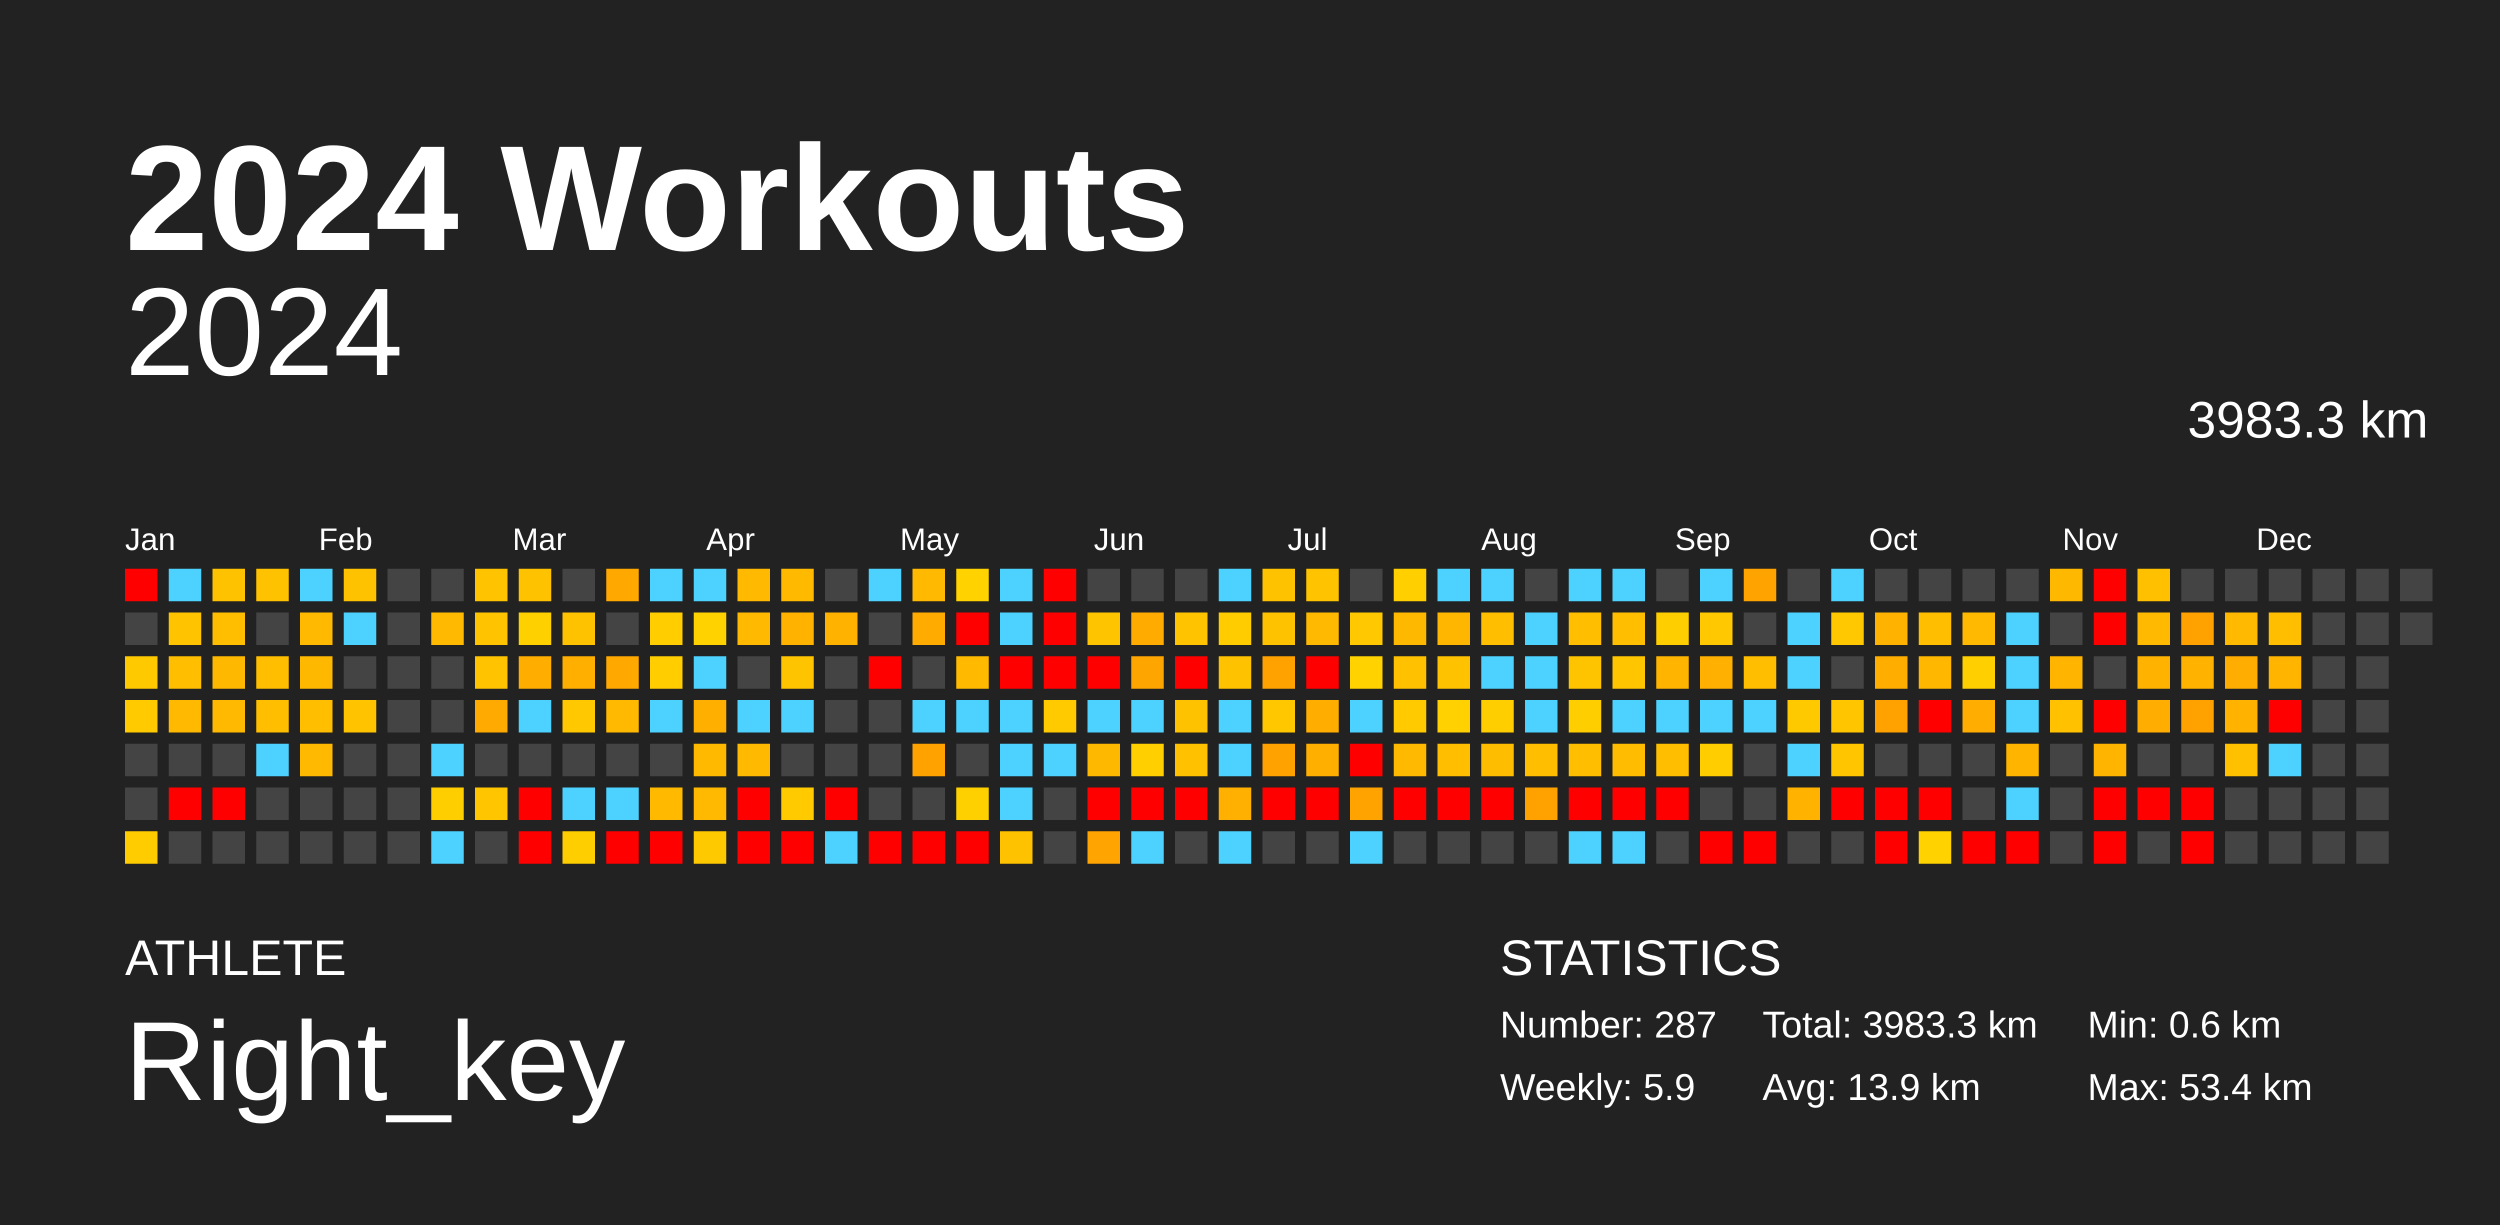
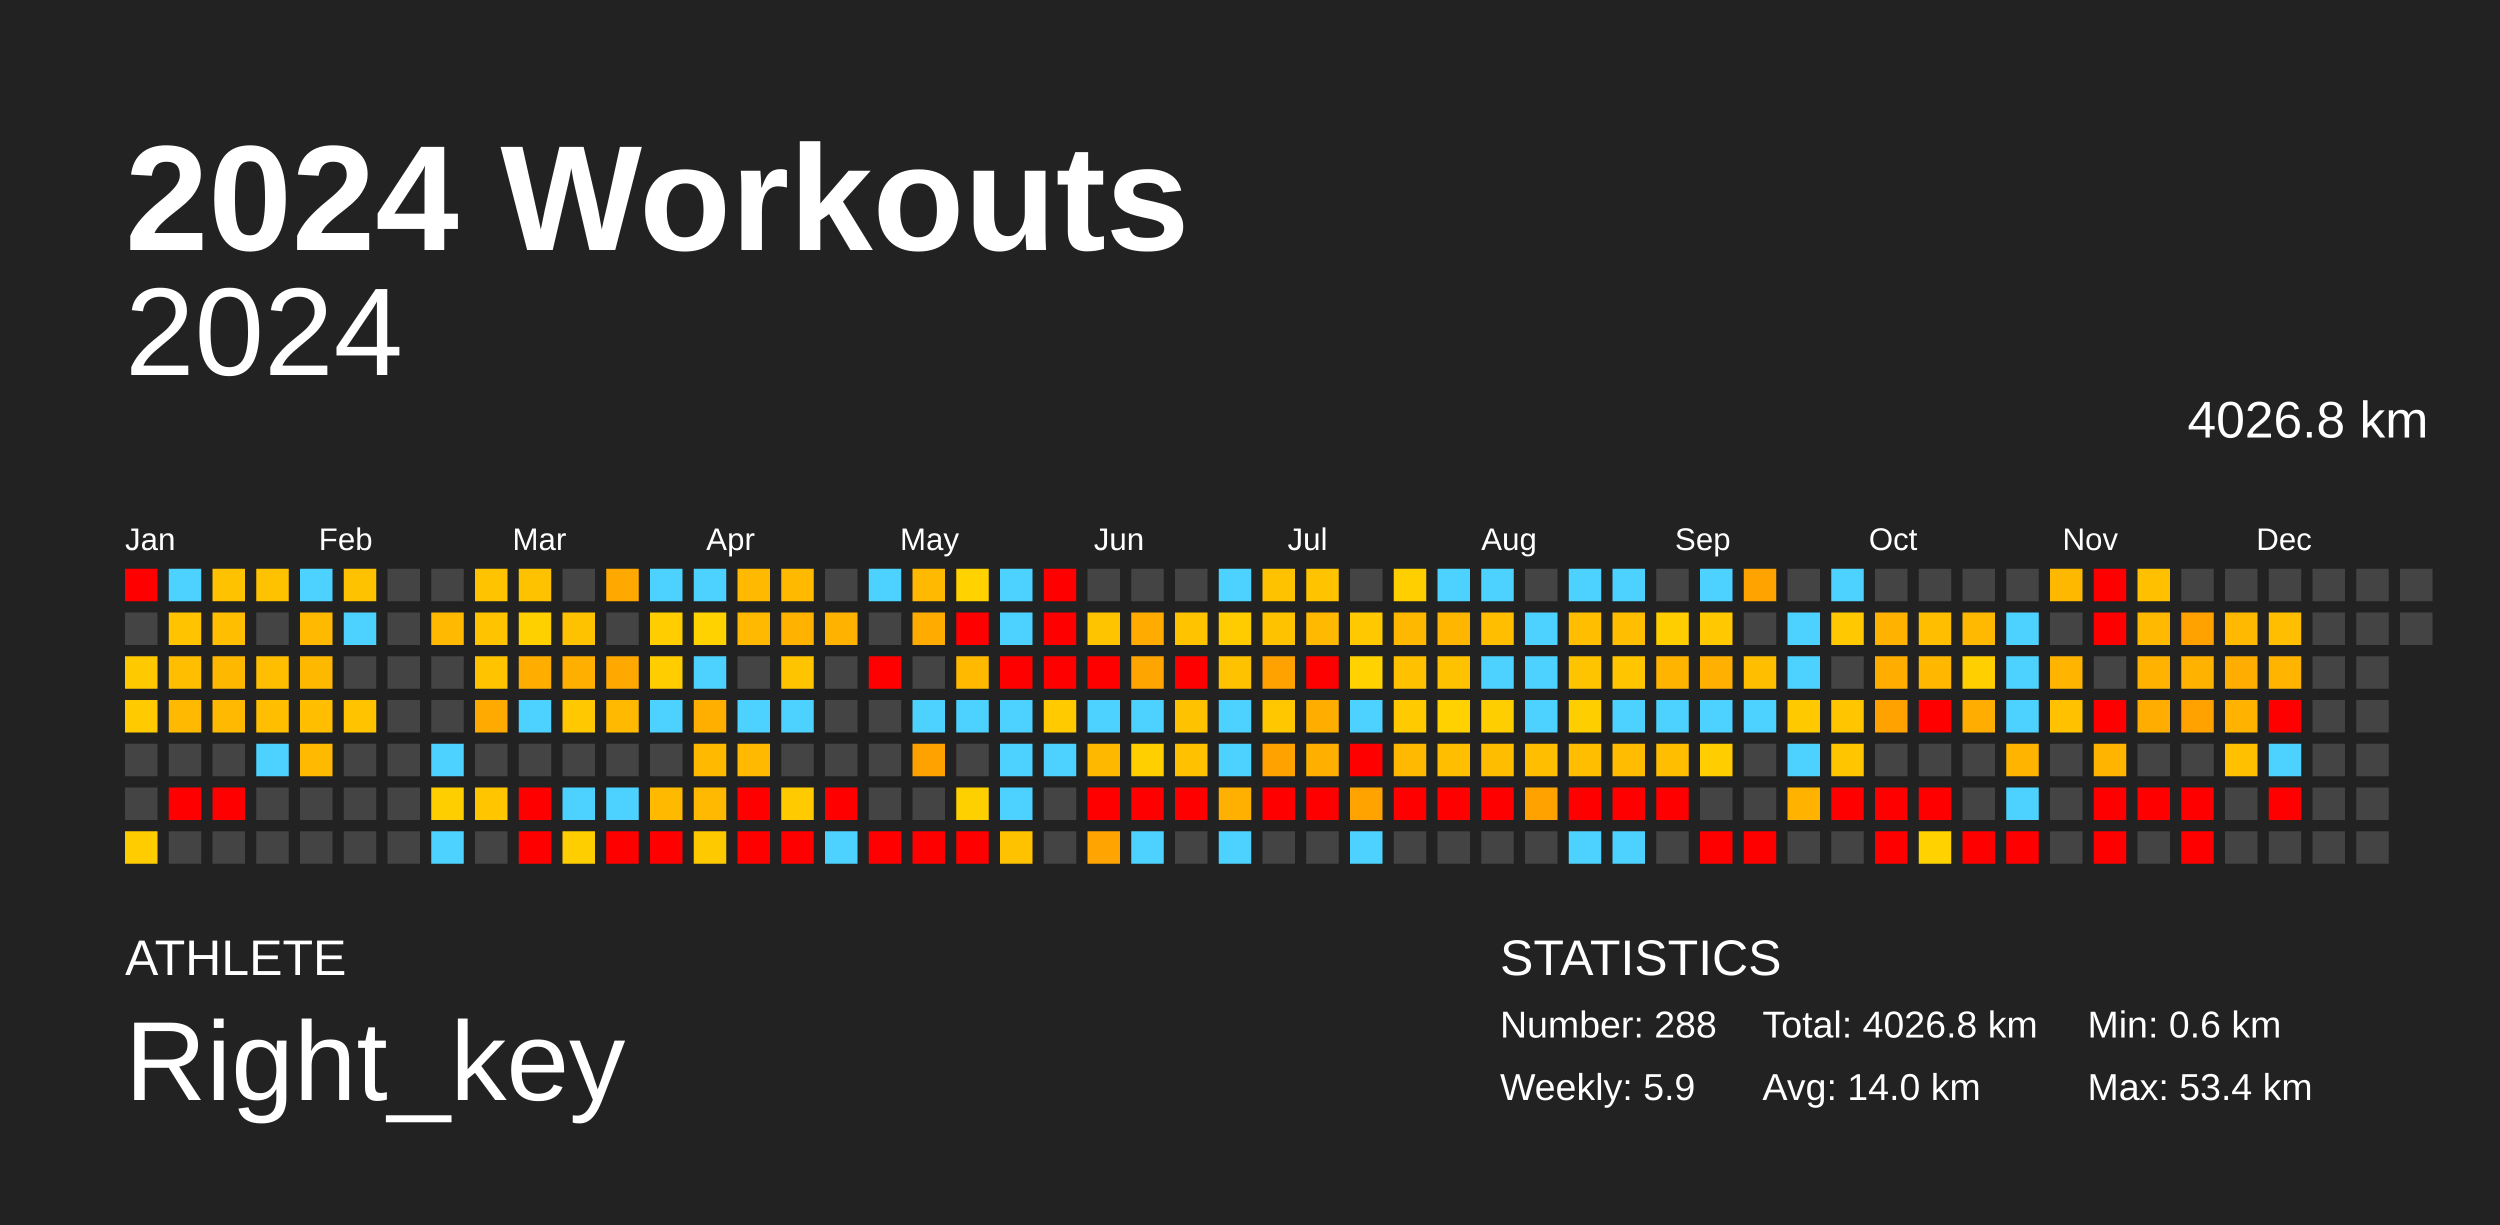
<svg xmlns="http://www.w3.org/2000/svg" baseProfile="full" height="98mm" version="1.1" viewBox="0,0,200,98" width="200mm">
  <defs />
  <rect fill="#222222" height="98" width="200" x="0" y="0" />
  <text fill="#FFFFFF" style="font-size:12px; font-family:Arial; font-weight:bold;" x="10" y="20">2024 Workouts</text>
  <text fill="#FFFFFF" style="font-size:4px; font-family:Arial" x="10" y="78">ATHLETE</text>
  <text fill="#FFFFFF" style="font-size:9px; font-family:Arial" x="10" y="88">Right_key</text>
  <text fill="#FFFFFF" style="font-size:4px; font-family:Arial" x="120" y="78">STATISTICS</text>
-   <text fill="#FFFFFF" style="font-size:3px; font-family:Arial" x="120" y="83">Number: 287</text>
+   <text fill="#FFFFFF" style="font-size:3px; font-family:Arial" x="120" y="83">Number: 288</text>
  <text fill="#FFFFFF" style="font-size:3px; font-family:Arial" x="120" y="88">Weekly: 5.9</text>
-   <text fill="#FFFFFF" style="font-size:3px; font-family:Arial" x="141" y="83">Total: 3983.3 km</text>
-   <text fill="#FFFFFF" style="font-size:3px; font-family:Arial" x="141" y="88">Avg: 13.9 km</text>
+   <text fill="#FFFFFF" style="font-size:3px; font-family:Arial" x="141" y="83">Total: 4026.8 km</text>
+   <text fill="#FFFFFF" style="font-size:3px; font-family:Arial" x="141" y="88">Avg: 14.0 km</text>
  <text fill="#FFFFFF" style="font-size:3px; font-family:Arial" x="167" y="83">Min: 0.6 km</text>
  <text fill="#FFFFFF" style="font-size:3px; font-family:Arial" x="167" y="88">Max: 53.4 km</text>
  <text alignment-baseline="hanging" fill="#FFFFFF" style="font-size:10.0px; font-family:Arial;" x="10" y="30">2024</text>
-   <text alignment-baseline="hanging" fill="#FFFFFF" style="font-size:4.125px; font-family:Arial;" x="175" y="35">3983.3 km</text>
+   <text alignment-baseline="hanging" fill="#FFFFFF" style="font-size:4.125px; font-family:Arial;" x="175" y="35">4026.8 km</text>
  <text fill="#FFFFFF" style="font-size:2.5px; font-family:Arial" x="10.0" y="44">Jan</text>
  <text fill="#FFFFFF" style="font-size:2.5px; font-family:Arial" x="25.5" y="44">Feb</text>
  <text fill="#FFFFFF" style="font-size:2.5px; font-family:Arial" x="41.0" y="44">Mar</text>
  <text fill="#FFFFFF" style="font-size:2.5px; font-family:Arial" x="56.5" y="44">Apr</text>
  <text fill="#FFFFFF" style="font-size:2.5px; font-family:Arial" x="72.0" y="44">May</text>
  <text fill="#FFFFFF" style="font-size:2.5px; font-family:Arial" x="87.5" y="44">Jun</text>
  <text fill="#FFFFFF" style="font-size:2.5px; font-family:Arial" x="103.0" y="44">Jul</text>
  <text fill="#FFFFFF" style="font-size:2.5px; font-family:Arial" x="118.5" y="44">Aug</text>
  <text fill="#FFFFFF" style="font-size:2.5px; font-family:Arial" x="134.0" y="44">Sep</text>
  <text fill="#FFFFFF" style="font-size:2.5px; font-family:Arial" x="149.5" y="44">Oct</text>
  <text fill="#FFFFFF" style="font-size:2.5px; font-family:Arial" x="165.0" y="44">Nov</text>
  <text fill="#FFFFFF" style="font-size:2.5px; font-family:Arial" x="180.5" y="44">Dec</text>
  <rect fill="red" height="2.6" width="2.6" x="10.0" y="45.5" />
  <rect fill="#444444" height="2.6" width="2.6" x="10.0" y="49.0" />
  <rect fill="#ffc900" height="2.6" width="2.6" x="10.0" y="52.5" />
  <rect fill="#ffcb00" height="2.6" width="2.6" x="10.0" y="56.0" />
  <rect fill="#444444" height="2.6" width="2.6" x="10.0" y="59.5" />
  <rect fill="#444444" height="2.6" width="2.6" x="10.0" y="63.0" />
  <rect fill="#ffcc00" height="2.6" width="2.6" x="10.0" y="66.5" />
  <rect fill="#4dd2ff" height="2.6" width="2.6" x="13.5" y="45.5" />
  <rect fill="#ffc300" height="2.6" width="2.6" x="13.5" y="49.0" />
  <rect fill="#ffbe00" height="2.6" width="2.6" x="13.5" y="52.5" />
  <rect fill="#ffb900" height="2.6" width="2.6" x="13.5" y="56.0" />
  <rect fill="#444444" height="2.6" width="2.6" x="13.5" y="59.5" />
  <rect fill="red" height="2.6" width="2.6" x="13.5" y="63.0" />
  <rect fill="#444444" height="2.6" width="2.6" x="13.5" y="66.5" />
  <rect fill="#ffc200" height="2.6" width="2.6" x="17.0" y="45.5" />
  <rect fill="#ffbe00" height="2.6" width="2.6" x="17.0" y="49.0" />
  <rect fill="#ffb800" height="2.6" width="2.6" x="17.0" y="52.5" />
  <rect fill="#ffb900" height="2.6" width="2.6" x="17.0" y="56.0" />
  <rect fill="#444444" height="2.6" width="2.6" x="17.0" y="59.5" />
  <rect fill="red" height="2.6" width="2.6" x="17.0" y="63.0" />
  <rect fill="#444444" height="2.6" width="2.6" x="17.0" y="66.5" />
  <rect fill="#ffc200" height="2.6" width="2.6" x="20.5" y="45.5" />
  <rect fill="#444444" height="2.6" width="2.6" x="20.5" y="49.0" />
  <rect fill="#ffbe00" height="2.6" width="2.6" x="20.5" y="52.5" />
  <rect fill="#ffbe00" height="2.6" width="2.6" x="20.5" y="56.0" />
  <rect fill="#4dd2ff" height="2.6" width="2.6" x="20.5" y="59.5" />
  <rect fill="#444444" height="2.6" width="2.6" x="20.5" y="63.0" />
  <rect fill="#444444" height="2.6" width="2.6" x="20.5" y="66.5" />
  <rect fill="#4dd2ff" height="2.6" width="2.6" x="24.0" y="45.5" />
  <rect fill="#ffb900" height="2.6" width="2.6" x="24.0" y="49.0" />
  <rect fill="#ffb800" height="2.6" width="2.6" x="24.0" y="52.5" />
  <rect fill="#ffbe00" height="2.6" width="2.6" x="24.0" y="56.0" />
  <rect fill="#ffb900" height="2.6" width="2.6" x="24.0" y="59.5" />
  <rect fill="#444444" height="2.6" width="2.6" x="24.0" y="63.0" />
  <rect fill="#444444" height="2.6" width="2.6" x="24.0" y="66.5" />
  <rect fill="#ffc200" height="2.6" width="2.6" x="27.5" y="45.5" />
  <rect fill="#4dd2ff" height="2.6" width="2.6" x="27.5" y="49.0" />
  <rect fill="#444444" height="2.6" width="2.6" x="27.5" y="52.5" />
  <rect fill="#ffc300" height="2.6" width="2.6" x="27.5" y="56.0" />
  <rect fill="#444444" height="2.6" width="2.6" x="27.5" y="59.5" />
  <rect fill="#444444" height="2.6" width="2.6" x="27.5" y="63.0" />
  <rect fill="#444444" height="2.6" width="2.6" x="27.5" y="66.5" />
  <rect fill="#444444" height="2.6" width="2.6" x="31.0" y="45.5" />
  <rect fill="#444444" height="2.6" width="2.6" x="31.0" y="49.0" />
  <rect fill="#444444" height="2.6" width="2.6" x="31.0" y="52.5" />
  <rect fill="#444444" height="2.6" width="2.6" x="31.0" y="56.0" />
  <rect fill="#444444" height="2.6" width="2.6" x="31.0" y="59.5" />
  <rect fill="#444444" height="2.6" width="2.6" x="31.0" y="63.0" />
  <rect fill="#444444" height="2.6" width="2.6" x="31.0" y="66.5" />
  <rect fill="#444444" height="2.6" width="2.6" x="34.5" y="45.5" />
  <rect fill="#ffb900" height="2.6" width="2.6" x="34.5" y="49.0" />
  <rect fill="#444444" height="2.6" width="2.6" x="34.5" y="52.5" />
  <rect fill="#444444" height="2.6" width="2.6" x="34.5" y="56.0" />
  <rect fill="#4dd2ff" height="2.6" width="2.6" x="34.5" y="59.5" />
  <rect fill="#ffce00" height="2.6" width="2.6" x="34.5" y="63.0" />
  <rect fill="#4dd2ff" height="2.6" width="2.6" x="34.5" y="66.5" />
  <rect fill="#ffc300" height="2.6" width="2.6" x="38.0" y="45.5" />
  <rect fill="#ffc300" height="2.6" width="2.6" x="38.0" y="49.0" />
  <rect fill="#ffc300" height="2.6" width="2.6" x="38.0" y="52.5" />
  <rect fill="#ffaa00" height="2.6" width="2.6" x="38.0" y="56.0" />
  <rect fill="#444444" height="2.6" width="2.6" x="38.0" y="59.5" />
  <rect fill="#ffc600" height="2.6" width="2.6" x="38.0" y="63.0" />
  <rect fill="#444444" height="2.6" width="2.6" x="38.0" y="66.5" />
  <rect fill="#ffc200" height="2.6" width="2.6" x="41.5" y="45.5" />
  <rect fill="#ffd000" height="2.6" width="2.6" x="41.5" y="49.0" />
  <rect fill="#ffae00" height="2.6" width="2.6" x="41.5" y="52.5" />
  <rect fill="#4dd2ff" height="2.6" width="2.6" x="41.5" y="56.0" />
  <rect fill="#444444" height="2.6" width="2.6" x="41.5" y="59.5" />
  <rect fill="red" height="2.6" width="2.6" x="41.5" y="63.0" />
  <rect fill="red" height="2.6" width="2.6" x="41.5" y="66.5" />
  <rect fill="#444444" height="2.6" width="2.6" x="45.0" y="45.5" />
  <rect fill="#ffc200" height="2.6" width="2.6" x="45.0" y="49.0" />
  <rect fill="#ffaf00" height="2.6" width="2.6" x="45.0" y="52.5" />
  <rect fill="#ffc800" height="2.6" width="2.6" x="45.0" y="56.0" />
  <rect fill="#444444" height="2.6" width="2.6" x="45.0" y="59.5" />
  <rect fill="#4dd2ff" height="2.6" width="2.6" x="45.0" y="63.0" />
  <rect fill="#ffce00" height="2.6" width="2.6" x="45.0" y="66.5" />
  <rect fill="#ffa900" height="2.6" width="2.6" x="48.5" y="45.5" />
  <rect fill="#444444" height="2.6" width="2.6" x="48.5" y="49.0" />
  <rect fill="#ffa800" height="2.6" width="2.6" x="48.5" y="52.5" />
  <rect fill="#ffb900" height="2.6" width="2.6" x="48.5" y="56.0" />
  <rect fill="#444444" height="2.6" width="2.6" x="48.5" y="59.5" />
  <rect fill="#4dd2ff" height="2.6" width="2.6" x="48.5" y="63.0" />
  <rect fill="red" height="2.6" width="2.6" x="48.5" y="66.5" />
  <rect fill="#4dd2ff" height="2.6" width="2.6" x="52.0" y="45.5" />
  <rect fill="#ffcd00" height="2.6" width="2.6" x="52.0" y="49.0" />
  <rect fill="#ffcd00" height="2.6" width="2.6" x="52.0" y="52.5" />
  <rect fill="#4dd2ff" height="2.6" width="2.6" x="52.0" y="56.0" />
  <rect fill="#444444" height="2.6" width="2.6" x="52.0" y="59.5" />
  <rect fill="#ffba00" height="2.6" width="2.6" x="52.0" y="63.0" />
  <rect fill="red" height="2.6" width="2.6" x="52.0" y="66.5" />
  <rect fill="#4dd2ff" height="2.6" width="2.6" x="55.5" y="45.5" />
  <rect fill="#ffd200" height="2.6" width="2.6" x="55.5" y="49.0" />
  <rect fill="#4dd2ff" height="2.6" width="2.6" x="55.5" y="52.5" />
  <rect fill="#ffaf00" height="2.6" width="2.6" x="55.5" y="56.0" />
  <rect fill="#ffba00" height="2.6" width="2.6" x="55.5" y="59.5" />
  <rect fill="#ffb900" height="2.6" width="2.6" x="55.5" y="63.0" />
  <rect fill="#ffc900" height="2.6" width="2.6" x="55.5" y="66.5" />
  <rect fill="#ffb900" height="2.6" width="2.6" x="59.0" y="45.5" />
  <rect fill="#ffb900" height="2.6" width="2.6" x="59.0" y="49.0" />
  <rect fill="#444444" height="2.6" width="2.6" x="59.0" y="52.5" />
  <rect fill="#4dd2ff" height="2.6" width="2.6" x="59.0" y="56.0" />
  <rect fill="#ffb900" height="2.6" width="2.6" x="59.0" y="59.5" />
  <rect fill="red" height="2.6" width="2.6" x="59.0" y="63.0" />
  <rect fill="red" height="2.6" width="2.6" x="59.0" y="66.5" />
  <rect fill="#ffba00" height="2.6" width="2.6" x="62.5" y="45.5" />
  <rect fill="#ffb300" height="2.6" width="2.6" x="62.5" y="49.0" />
  <rect fill="#ffc400" height="2.6" width="2.6" x="62.5" y="52.5" />
  <rect fill="#4dd2ff" height="2.6" width="2.6" x="62.5" y="56.0" />
  <rect fill="#444444" height="2.6" width="2.6" x="62.5" y="59.5" />
  <rect fill="#ffca00" height="2.6" width="2.6" x="62.5" y="63.0" />
  <rect fill="red" height="2.6" width="2.6" x="62.5" y="66.5" />
  <rect fill="#444444" height="2.6" width="2.6" x="66.0" y="45.5" />
  <rect fill="#ffb200" height="2.6" width="2.6" x="66.0" y="49.0" />
  <rect fill="#444444" height="2.6" width="2.6" x="66.0" y="52.5" />
  <rect fill="#444444" height="2.6" width="2.6" x="66.0" y="56.0" />
  <rect fill="#444444" height="2.6" width="2.6" x="66.0" y="59.5" />
  <rect fill="red" height="2.6" width="2.6" x="66.0" y="63.0" />
  <rect fill="#4dd2ff" height="2.6" width="2.6" x="66.0" y="66.5" />
  <rect fill="#4dd2ff" height="2.6" width="2.6" x="69.5" y="45.5" />
  <rect fill="#444444" height="2.6" width="2.6" x="69.5" y="49.0" />
  <rect fill="red" height="2.6" width="2.6" x="69.5" y="52.5" />
  <rect fill="#444444" height="2.6" width="2.6" x="69.5" y="56.0" />
  <rect fill="#444444" height="2.6" width="2.6" x="69.5" y="59.5" />
  <rect fill="#444444" height="2.6" width="2.6" x="69.5" y="63.0" />
  <rect fill="red" height="2.6" width="2.6" x="69.5" y="66.5" />
  <rect fill="#ffb900" height="2.6" width="2.6" x="73.0" y="45.5" />
  <rect fill="#ffab00" height="2.6" width="2.6" x="73.0" y="49.0" />
  <rect fill="#444444" height="2.6" width="2.6" x="73.0" y="52.5" />
  <rect fill="#4dd2ff" height="2.6" width="2.6" x="73.0" y="56.0" />
  <rect fill="#ffa200" height="2.6" width="2.6" x="73.0" y="59.5" />
  <rect fill="#444444" height="2.6" width="2.6" x="73.0" y="63.0" />
  <rect fill="red" height="2.6" width="2.6" x="73.0" y="66.5" />
  <rect fill="#ffd200" height="2.6" width="2.6" x="76.5" y="45.5" />
  <rect fill="red" height="2.6" width="2.6" x="76.5" y="49.0" />
  <rect fill="#ffba00" height="2.6" width="2.6" x="76.5" y="52.5" />
  <rect fill="#4dd2ff" height="2.6" width="2.6" x="76.5" y="56.0" />
  <rect fill="#444444" height="2.6" width="2.6" x="76.5" y="59.5" />
  <rect fill="#ffd000" height="2.6" width="2.6" x="76.5" y="63.0" />
  <rect fill="red" height="2.6" width="2.6" x="76.5" y="66.5" />
  <rect fill="#4dd2ff" height="2.6" width="2.6" x="80.0" y="45.5" />
  <rect fill="#4dd2ff" height="2.6" width="2.6" x="80.0" y="49.0" />
  <rect fill="red" height="2.6" width="2.6" x="80.0" y="52.5" />
  <rect fill="#4dd2ff" height="2.6" width="2.6" x="80.0" y="56.0" />
  <rect fill="#4dd2ff" height="2.6" width="2.6" x="80.0" y="59.5" />
  <rect fill="#4dd2ff" height="2.6" width="2.6" x="80.0" y="63.0" />
  <rect fill="#ffc200" height="2.6" width="2.6" x="80.0" y="66.5" />
  <rect fill="red" height="2.6" width="2.6" x="83.5" y="45.5" />
  <rect fill="red" height="2.6" width="2.6" x="83.5" y="49.0" />
  <rect fill="red" height="2.6" width="2.6" x="83.5" y="52.5" />
  <rect fill="#ffcb00" height="2.6" width="2.6" x="83.5" y="56.0" />
  <rect fill="#4dd2ff" height="2.6" width="2.6" x="83.5" y="59.5" />
  <rect fill="#444444" height="2.6" width="2.6" x="83.5" y="63.0" />
  <rect fill="#444444" height="2.6" width="2.6" x="83.5" y="66.5" />
  <rect fill="#444444" height="2.6" width="2.6" x="87.0" y="45.5" />
  <rect fill="#ffc400" height="2.6" width="2.6" x="87.0" y="49.0" />
  <rect fill="red" height="2.6" width="2.6" x="87.0" y="52.5" />
  <rect fill="#4dd2ff" height="2.6" width="2.6" x="87.0" y="56.0" />
  <rect fill="#ffb800" height="2.6" width="2.6" x="87.0" y="59.5" />
  <rect fill="red" height="2.6" width="2.6" x="87.0" y="63.0" />
  <rect fill="#ffa400" height="2.6" width="2.6" x="87.0" y="66.5" />
  <rect fill="#444444" height="2.6" width="2.6" x="90.5" y="45.5" />
  <rect fill="#ffab00" height="2.6" width="2.6" x="90.5" y="49.0" />
  <rect fill="#ffa500" height="2.6" width="2.6" x="90.5" y="52.5" />
  <rect fill="#4dd2ff" height="2.6" width="2.6" x="90.5" y="56.0" />
  <rect fill="#ffcf00" height="2.6" width="2.6" x="90.5" y="59.5" />
  <rect fill="red" height="2.6" width="2.6" x="90.5" y="63.0" />
  <rect fill="#4dd2ff" height="2.6" width="2.6" x="90.5" y="66.5" />
  <rect fill="#444444" height="2.6" width="2.6" x="94.0" y="45.5" />
  <rect fill="#ffc300" height="2.6" width="2.6" x="94.0" y="49.0" />
  <rect fill="red" height="2.6" width="2.6" x="94.0" y="52.5" />
  <rect fill="#ffc200" height="2.6" width="2.6" x="94.0" y="56.0" />
  <rect fill="#ffc100" height="2.6" width="2.6" x="94.0" y="59.5" />
  <rect fill="red" height="2.6" width="2.6" x="94.0" y="63.0" />
  <rect fill="#444444" height="2.6" width="2.6" x="94.0" y="66.5" />
  <rect fill="#4dd2ff" height="2.6" width="2.6" x="97.5" y="45.5" />
  <rect fill="#ffcc00" height="2.6" width="2.6" x="97.5" y="49.0" />
  <rect fill="#ffc200" height="2.6" width="2.6" x="97.5" y="52.5" />
  <rect fill="#4dd2ff" height="2.6" width="2.6" x="97.5" y="56.0" />
  <rect fill="#4dd2ff" height="2.6" width="2.6" x="97.5" y="59.5" />
  <rect fill="#ffb000" height="2.6" width="2.6" x="97.5" y="63.0" />
  <rect fill="#4dd2ff" height="2.6" width="2.6" x="97.5" y="66.5" />
  <rect fill="#ffc200" height="2.6" width="2.6" x="101.0" y="45.5" />
  <rect fill="#ffc200" height="2.6" width="2.6" x="101.0" y="49.0" />
  <rect fill="#ffa200" height="2.6" width="2.6" x="101.0" y="52.5" />
  <rect fill="#ffc700" height="2.6" width="2.6" x="101.0" y="56.0" />
  <rect fill="#ffa200" height="2.6" width="2.6" x="101.0" y="59.5" />
  <rect fill="red" height="2.6" width="2.6" x="101.0" y="63.0" />
  <rect fill="#444444" height="2.6" width="2.6" x="101.0" y="66.5" />
  <rect fill="#ffc300" height="2.6" width="2.6" x="104.5" y="45.5" />
  <rect fill="#ffb900" height="2.6" width="2.6" x="104.5" y="49.0" />
  <rect fill="red" height="2.6" width="2.6" x="104.5" y="52.5" />
  <rect fill="#ffae00" height="2.6" width="2.6" x="104.5" y="56.0" />
  <rect fill="#ffaf00" height="2.6" width="2.6" x="104.5" y="59.5" />
  <rect fill="red" height="2.6" width="2.6" x="104.5" y="63.0" />
  <rect fill="#444444" height="2.6" width="2.6" x="104.5" y="66.5" />
  <rect fill="#444444" height="2.6" width="2.6" x="108.0" y="45.5" />
  <rect fill="#ffc800" height="2.6" width="2.6" x="108.0" y="49.0" />
  <rect fill="#ffd200" height="2.6" width="2.6" x="108.0" y="52.5" />
  <rect fill="#4dd2ff" height="2.6" width="2.6" x="108.0" y="56.0" />
  <rect fill="red" height="2.6" width="2.6" x="108.0" y="59.5" />
  <rect fill="#ffa300" height="2.6" width="2.6" x="108.0" y="63.0" />
  <rect fill="#4dd2ff" height="2.6" width="2.6" x="108.0" y="66.5" />
  <rect fill="#ffcf00" height="2.6" width="2.6" x="111.5" y="45.5" />
  <rect fill="#ffb800" height="2.6" width="2.6" x="111.5" y="49.0" />
  <rect fill="#ffc100" height="2.6" width="2.6" x="111.5" y="52.5" />
  <rect fill="#ffca00" height="2.6" width="2.6" x="111.5" y="56.0" />
  <rect fill="#ffb900" height="2.6" width="2.6" x="111.5" y="59.5" />
  <rect fill="red" height="2.6" width="2.6" x="111.5" y="63.0" />
  <rect fill="#444444" height="2.6" width="2.6" x="111.5" y="66.5" />
  <rect fill="#4dd2ff" height="2.6" width="2.6" x="115.0" y="45.5" />
  <rect fill="#ffb600" height="2.6" width="2.6" x="115.0" y="49.0" />
  <rect fill="#ffc200" height="2.6" width="2.6" x="115.0" y="52.5" />
  <rect fill="#ffd100" height="2.6" width="2.6" x="115.0" y="56.0" />
  <rect fill="#ffbf00" height="2.6" width="2.6" x="115.0" y="59.5" />
  <rect fill="red" height="2.6" width="2.6" x="115.0" y="63.0" />
  <rect fill="#444444" height="2.6" width="2.6" x="115.0" y="66.5" />
  <rect fill="#4dd2ff" height="2.6" width="2.6" x="118.5" y="45.5" />
  <rect fill="#ffbf00" height="2.6" width="2.6" x="118.5" y="49.0" />
  <rect fill="#4dd2ff" height="2.6" width="2.6" x="118.5" y="52.5" />
  <rect fill="#ffce00" height="2.6" width="2.6" x="118.5" y="56.0" />
  <rect fill="#ffbd00" height="2.6" width="2.6" x="118.5" y="59.5" />
  <rect fill="red" height="2.6" width="2.6" x="118.5" y="63.0" />
  <rect fill="#444444" height="2.6" width="2.6" x="118.5" y="66.5" />
  <rect fill="#444444" height="2.6" width="2.6" x="122.0" y="45.5" />
  <rect fill="#4dd2ff" height="2.6" width="2.6" x="122.0" y="49.0" />
  <rect fill="#4dd2ff" height="2.6" width="2.6" x="122.0" y="52.5" />
  <rect fill="#4dd2ff" height="2.6" width="2.6" x="122.0" y="56.0" />
  <rect fill="#ffbf00" height="2.6" width="2.6" x="122.0" y="59.5" />
  <rect fill="#ffa200" height="2.6" width="2.6" x="122.0" y="63.0" />
  <rect fill="#444444" height="2.6" width="2.6" x="122.0" y="66.5" />
  <rect fill="#4dd2ff" height="2.6" width="2.6" x="125.5" y="45.5" />
  <rect fill="#ffbf00" height="2.6" width="2.6" x="125.5" y="49.0" />
  <rect fill="#ffc400" height="2.6" width="2.6" x="125.5" y="52.5" />
  <rect fill="#ffce00" height="2.6" width="2.6" x="125.5" y="56.0" />
  <rect fill="#ffbf00" height="2.6" width="2.6" x="125.5" y="59.5" />
  <rect fill="red" height="2.6" width="2.6" x="125.5" y="63.0" />
  <rect fill="#4dd2ff" height="2.6" width="2.6" x="125.5" y="66.5" />
  <rect fill="#4dd2ff" height="2.6" width="2.6" x="129.0" y="45.5" />
  <rect fill="#ffbf00" height="2.6" width="2.6" x="129.0" y="49.0" />
  <rect fill="#ffc600" height="2.6" width="2.6" x="129.0" y="52.5" />
  <rect fill="#4dd2ff" height="2.6" width="2.6" x="129.0" y="56.0" />
  <rect fill="#ffbc00" height="2.6" width="2.6" x="129.0" y="59.5" />
  <rect fill="red" height="2.6" width="2.6" x="129.0" y="63.0" />
  <rect fill="#4dd2ff" height="2.6" width="2.6" x="129.0" y="66.5" />
  <rect fill="#444444" height="2.6" width="2.6" x="132.5" y="45.5" />
  <rect fill="#ffce00" height="2.6" width="2.6" x="132.5" y="49.0" />
  <rect fill="#ffb500" height="2.6" width="2.6" x="132.5" y="52.5" />
  <rect fill="#4dd2ff" height="2.6" width="2.6" x="132.5" y="56.0" />
  <rect fill="#ffbf00" height="2.6" width="2.6" x="132.5" y="59.5" />
  <rect fill="red" height="2.6" width="2.6" x="132.5" y="63.0" />
  <rect fill="#444444" height="2.6" width="2.6" x="132.5" y="66.5" />
  <rect fill="#4dd2ff" height="2.6" width="2.6" x="136.0" y="45.5" />
  <rect fill="#ffc800" height="2.6" width="2.6" x="136.0" y="49.0" />
  <rect fill="#ffb000" height="2.6" width="2.6" x="136.0" y="52.5" />
  <rect fill="#4dd2ff" height="2.6" width="2.6" x="136.0" y="56.0" />
  <rect fill="#ffcd00" height="2.6" width="2.6" x="136.0" y="59.5" />
  <rect fill="#444444" height="2.6" width="2.6" x="136.0" y="63.0" />
  <rect fill="red" height="2.6" width="2.6" x="136.0" y="66.5" />
  <rect fill="#ffa300" height="2.6" width="2.6" x="139.5" y="45.5" />
  <rect fill="#444444" height="2.6" width="2.6" x="139.5" y="49.0" />
  <rect fill="#ffbf00" height="2.6" width="2.6" x="139.5" y="52.5" />
  <rect fill="#4dd2ff" height="2.6" width="2.6" x="139.5" y="56.0" />
  <rect fill="#444444" height="2.6" width="2.6" x="139.5" y="59.5" />
  <rect fill="#444444" height="2.6" width="2.6" x="139.5" y="63.0" />
  <rect fill="red" height="2.6" width="2.6" x="139.5" y="66.5" />
  <rect fill="#444444" height="2.6" width="2.6" x="143.0" y="45.5" />
  <rect fill="#4dd2ff" height="2.6" width="2.6" x="143.0" y="49.0" />
  <rect fill="#4dd2ff" height="2.6" width="2.6" x="143.0" y="52.5" />
  <rect fill="#ffc900" height="2.6" width="2.6" x="143.0" y="56.0" />
  <rect fill="#4dd2ff" height="2.6" width="2.6" x="143.0" y="59.5" />
  <rect fill="#ffb200" height="2.6" width="2.6" x="143.0" y="63.0" />
  <rect fill="#444444" height="2.6" width="2.6" x="143.0" y="66.5" />
  <rect fill="#4dd2ff" height="2.6" width="2.6" x="146.5" y="45.5" />
  <rect fill="#ffc800" height="2.6" width="2.6" x="146.5" y="49.0" />
  <rect fill="#444444" height="2.6" width="2.6" x="146.5" y="52.5" />
  <rect fill="#ffc600" height="2.6" width="2.6" x="146.5" y="56.0" />
  <rect fill="#ffc600" height="2.6" width="2.6" x="146.5" y="59.5" />
  <rect fill="red" height="2.6" width="2.6" x="146.5" y="63.0" />
  <rect fill="#444444" height="2.6" width="2.6" x="146.5" y="66.5" />
  <rect fill="#444444" height="2.6" width="2.6" x="150.0" y="45.5" />
  <rect fill="#ffb300" height="2.6" width="2.6" x="150.0" y="49.0" />
  <rect fill="#ffae00" height="2.6" width="2.6" x="150.0" y="52.5" />
  <rect fill="#ffa200" height="2.6" width="2.6" x="150.0" y="56.0" />
  <rect fill="#444444" height="2.6" width="2.6" x="150.0" y="59.5" />
  <rect fill="red" height="2.6" width="2.6" x="150.0" y="63.0" />
  <rect fill="red" height="2.6" width="2.6" x="150.0" y="66.5" />
  <rect fill="#444444" height="2.6" width="2.6" x="153.5" y="45.5" />
  <rect fill="#ffbf00" height="2.6" width="2.6" x="153.5" y="49.0" />
  <rect fill="#ffb700" height="2.6" width="2.6" x="153.5" y="52.5" />
  <rect fill="red" height="2.6" width="2.6" x="153.5" y="56.0" />
  <rect fill="#444444" height="2.6" width="2.6" x="153.5" y="59.5" />
  <rect fill="red" height="2.6" width="2.6" x="153.5" y="63.0" />
  <rect fill="#ffd200" height="2.6" width="2.6" x="153.5" y="66.5" />
  <rect fill="#444444" height="2.6" width="2.6" x="157.0" y="45.5" />
  <rect fill="#ffb900" height="2.6" width="2.6" x="157.0" y="49.0" />
  <rect fill="#ffcf00" height="2.6" width="2.6" x="157.0" y="52.5" />
  <rect fill="#ffad00" height="2.6" width="2.6" x="157.0" y="56.0" />
  <rect fill="#444444" height="2.6" width="2.6" x="157.0" y="59.5" />
  <rect fill="#444444" height="2.6" width="2.6" x="157.0" y="63.0" />
  <rect fill="red" height="2.6" width="2.6" x="157.0" y="66.5" />
  <rect fill="#444444" height="2.6" width="2.6" x="160.5" y="45.5" />
  <rect fill="#4dd2ff" height="2.6" width="2.6" x="160.5" y="49.0" />
  <rect fill="#4dd2ff" height="2.6" width="2.6" x="160.5" y="52.5" />
  <rect fill="#4dd2ff" height="2.6" width="2.6" x="160.5" y="56.0" />
  <rect fill="#ffb500" height="2.6" width="2.6" x="160.5" y="59.5" />
  <rect fill="#4dd2ff" height="2.6" width="2.6" x="160.5" y="63.0" />
  <rect fill="red" height="2.6" width="2.6" x="160.5" y="66.5" />
  <rect fill="#ffb800" height="2.6" width="2.6" x="164.0" y="45.5" />
  <rect fill="#444444" height="2.6" width="2.6" x="164.0" y="49.0" />
  <rect fill="#ffb400" height="2.6" width="2.6" x="164.0" y="52.5" />
  <rect fill="#ffc100" height="2.6" width="2.6" x="164.0" y="56.0" />
  <rect fill="#444444" height="2.6" width="2.6" x="164.0" y="59.5" />
  <rect fill="#444444" height="2.6" width="2.6" x="164.0" y="63.0" />
  <rect fill="#444444" height="2.6" width="2.6" x="164.0" y="66.5" />
  <rect fill="red" height="2.6" width="2.6" x="167.5" y="45.5" />
  <rect fill="red" height="2.6" width="2.6" x="167.5" y="49.0" />
  <rect fill="#444444" height="2.6" width="2.6" x="167.5" y="52.5" />
  <rect fill="red" height="2.6" width="2.6" x="167.5" y="56.0" />
  <rect fill="#ffb500" height="2.6" width="2.6" x="167.5" y="59.5" />
  <rect fill="red" height="2.6" width="2.6" x="167.5" y="63.0" />
  <rect fill="red" height="2.6" width="2.6" x="167.5" y="66.5" />
  <rect fill="#ffc000" height="2.6" width="2.6" x="171.0" y="45.5" />
  <rect fill="#ffb900" height="2.6" width="2.6" x="171.0" y="49.0" />
  <rect fill="#ffb300" height="2.6" width="2.6" x="171.0" y="52.5" />
  <rect fill="#ffad00" height="2.6" width="2.6" x="171.0" y="56.0" />
  <rect fill="#444444" height="2.6" width="2.6" x="171.0" y="59.5" />
  <rect fill="red" height="2.6" width="2.6" x="171.0" y="63.0" />
  <rect fill="#444444" height="2.6" width="2.6" x="171.0" y="66.5" />
  <rect fill="#444444" height="2.6" width="2.6" x="174.5" y="45.5" />
  <rect fill="#ffa200" height="2.6" width="2.6" x="174.5" y="49.0" />
  <rect fill="#ffb200" height="2.6" width="2.6" x="174.5" y="52.5" />
  <rect fill="#ffa200" height="2.6" width="2.6" x="174.5" y="56.0" />
  <rect fill="#444444" height="2.6" width="2.6" x="174.5" y="59.5" />
  <rect fill="red" height="2.6" width="2.6" x="174.5" y="63.0" />
  <rect fill="red" height="2.6" width="2.6" x="174.5" y="66.5" />
  <rect fill="#444444" height="2.6" width="2.6" x="178.0" y="45.5" />
  <rect fill="#ffb900" height="2.6" width="2.6" x="178.0" y="49.0" />
  <rect fill="#ffad00" height="2.6" width="2.6" x="178.0" y="52.5" />
  <rect fill="#ffb300" height="2.6" width="2.6" x="178.0" y="56.0" />
  <rect fill="#ffc000" height="2.6" width="2.6" x="178.0" y="59.5" />
  <rect fill="#444444" height="2.6" width="2.6" x="178.0" y="63.0" />
  <rect fill="#444444" height="2.6" width="2.6" x="178.0" y="66.5" />
  <rect fill="#444444" height="2.6" width="2.6" x="181.5" y="45.5" />
  <rect fill="#ffbe00" height="2.6" width="2.6" x="181.5" y="49.0" />
  <rect fill="#ffb500" height="2.6" width="2.6" x="181.5" y="52.5" />
  <rect fill="red" height="2.6" width="2.6" x="181.5" y="56.0" />
  <rect fill="#4dd2ff" height="2.6" width="2.6" x="181.5" y="59.5" />
-   <rect fill="#444444" height="2.6" width="2.6" x="181.5" y="63.0" />
+   <rect fill="red" height="2.6" width="2.6" x="181.5" y="63.0" />
  <rect fill="#444444" height="2.6" width="2.6" x="181.5" y="66.5" />
  <rect fill="#444444" height="2.6" width="2.6" x="185.0" y="45.5" />
  <rect fill="#444444" height="2.6" width="2.6" x="185.0" y="49.0" />
  <rect fill="#444444" height="2.6" width="2.6" x="185.0" y="52.5" />
  <rect fill="#444444" height="2.6" width="2.6" x="185.0" y="56.0" />
  <rect fill="#444444" height="2.6" width="2.6" x="185.0" y="59.5" />
  <rect fill="#444444" height="2.6" width="2.6" x="185.0" y="63.0" />
  <rect fill="#444444" height="2.6" width="2.6" x="185.0" y="66.5" />
  <rect fill="#444444" height="2.6" width="2.6" x="188.5" y="45.5" />
  <rect fill="#444444" height="2.6" width="2.6" x="188.5" y="49.0" />
  <rect fill="#444444" height="2.6" width="2.6" x="188.5" y="52.5" />
  <rect fill="#444444" height="2.6" width="2.6" x="188.5" y="56.0" />
  <rect fill="#444444" height="2.6" width="2.6" x="188.5" y="59.5" />
  <rect fill="#444444" height="2.6" width="2.6" x="188.5" y="63.0" />
  <rect fill="#444444" height="2.6" width="2.6" x="188.5" y="66.5" />
  <rect fill="#444444" height="2.6" width="2.6" x="192.0" y="45.5" />
  <rect fill="#444444" height="2.6" width="2.6" x="192.0" y="49.0" />
</svg>
